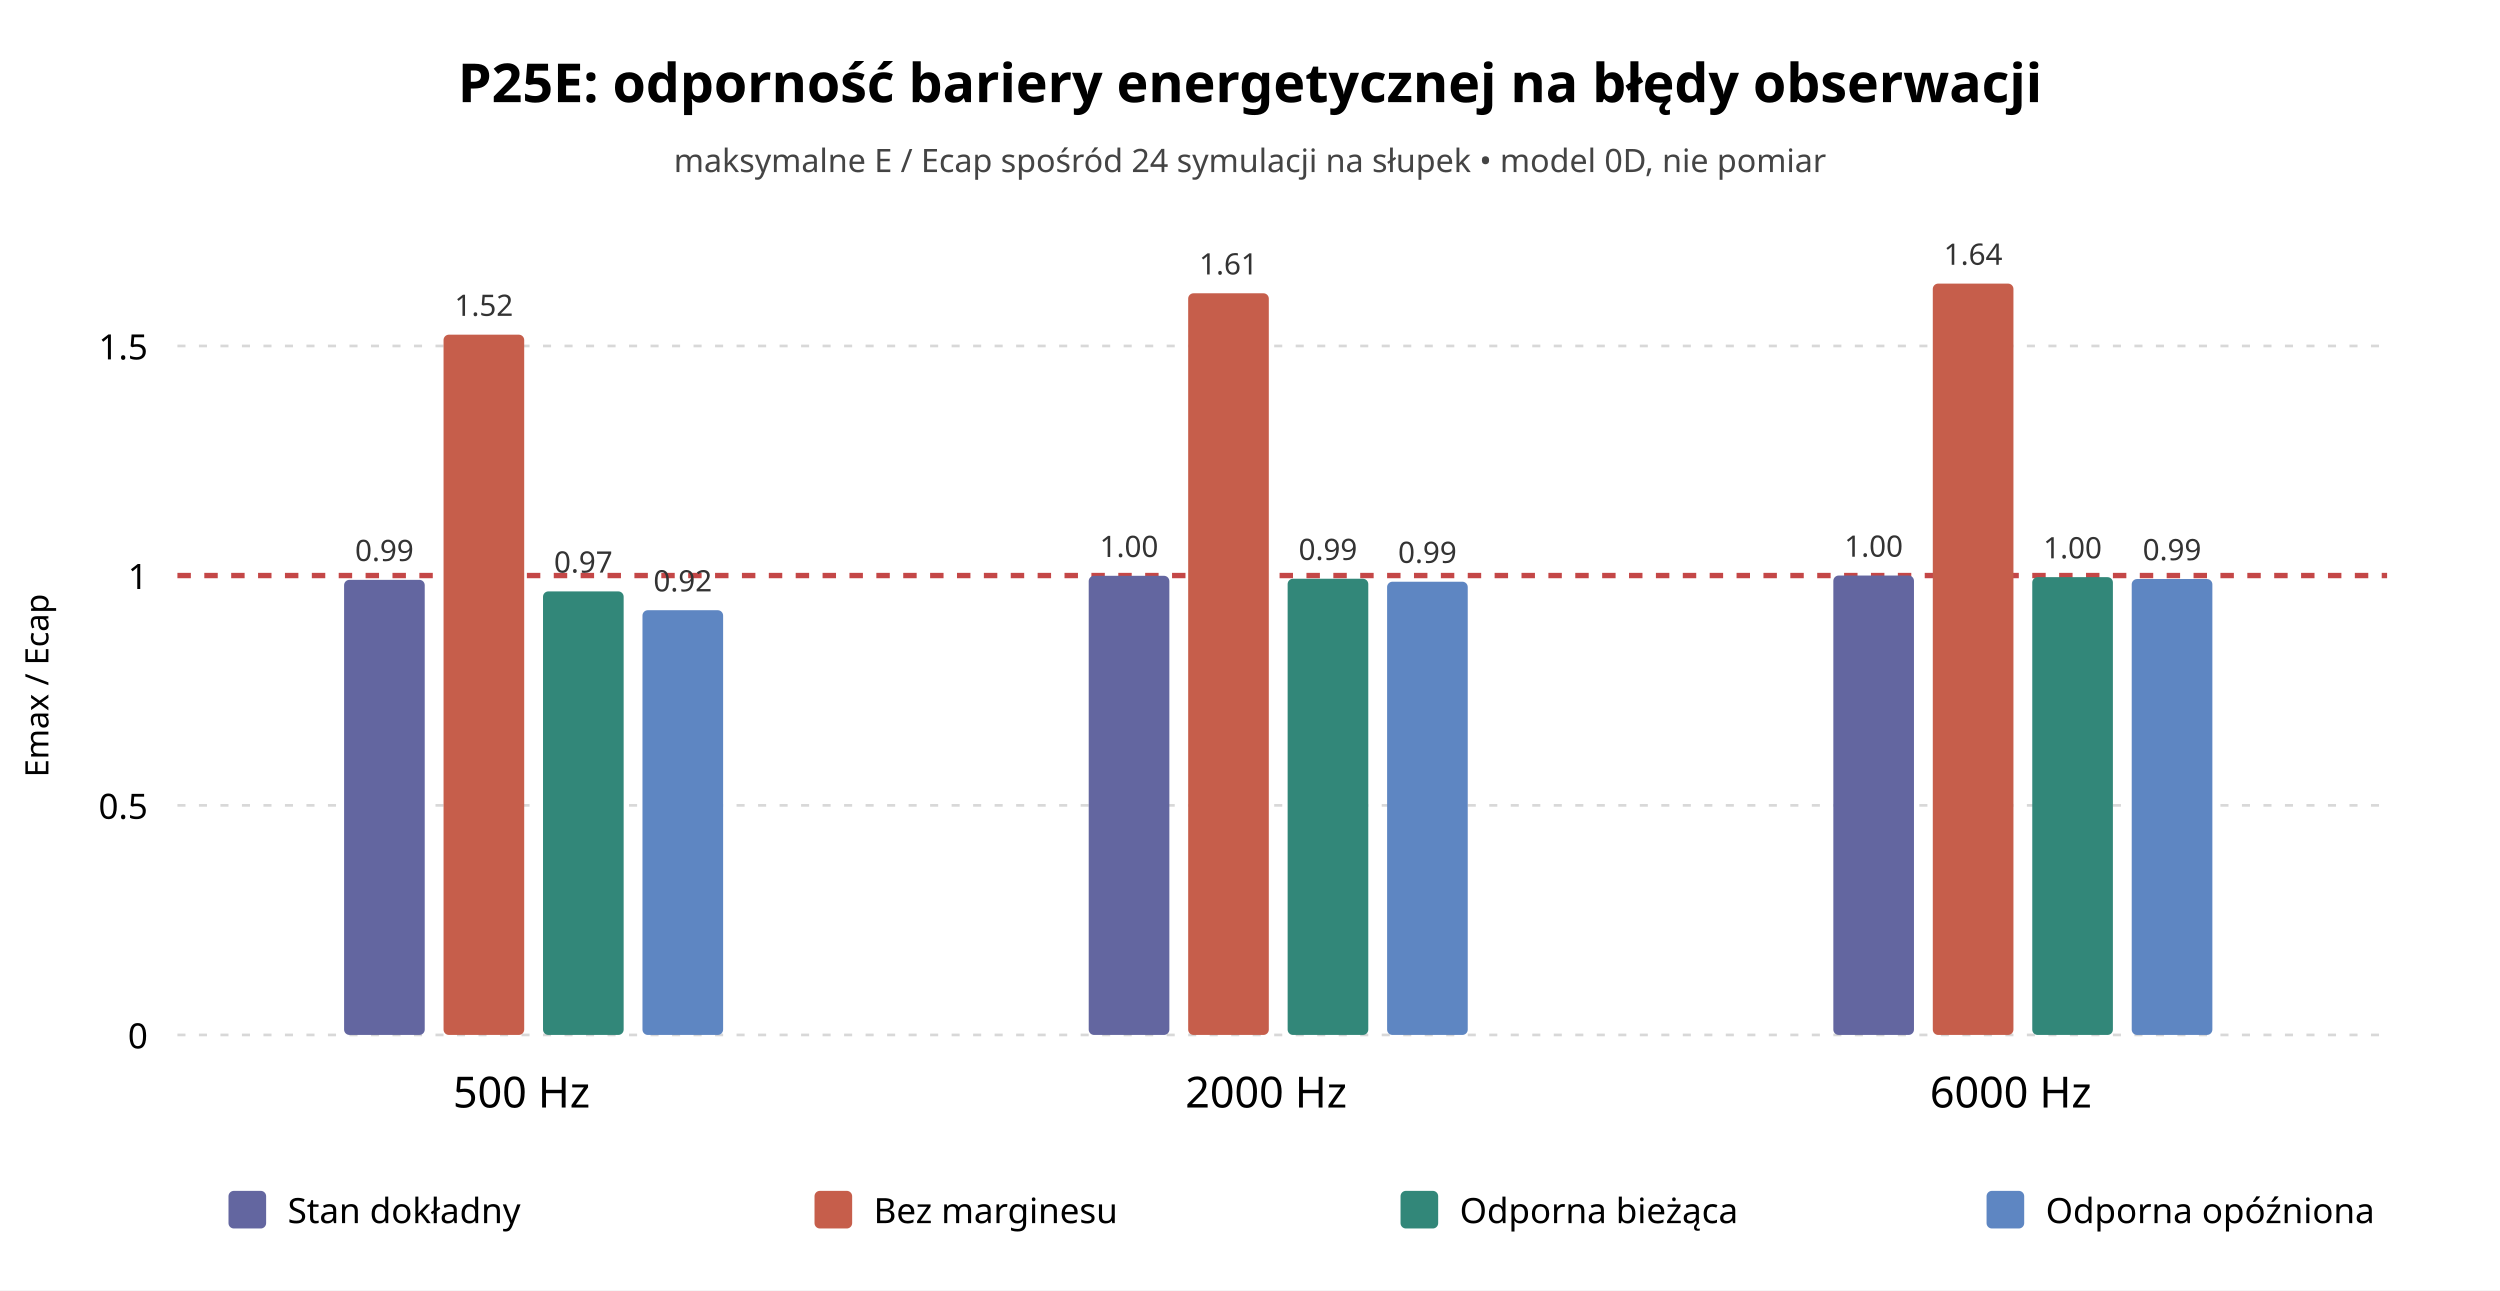
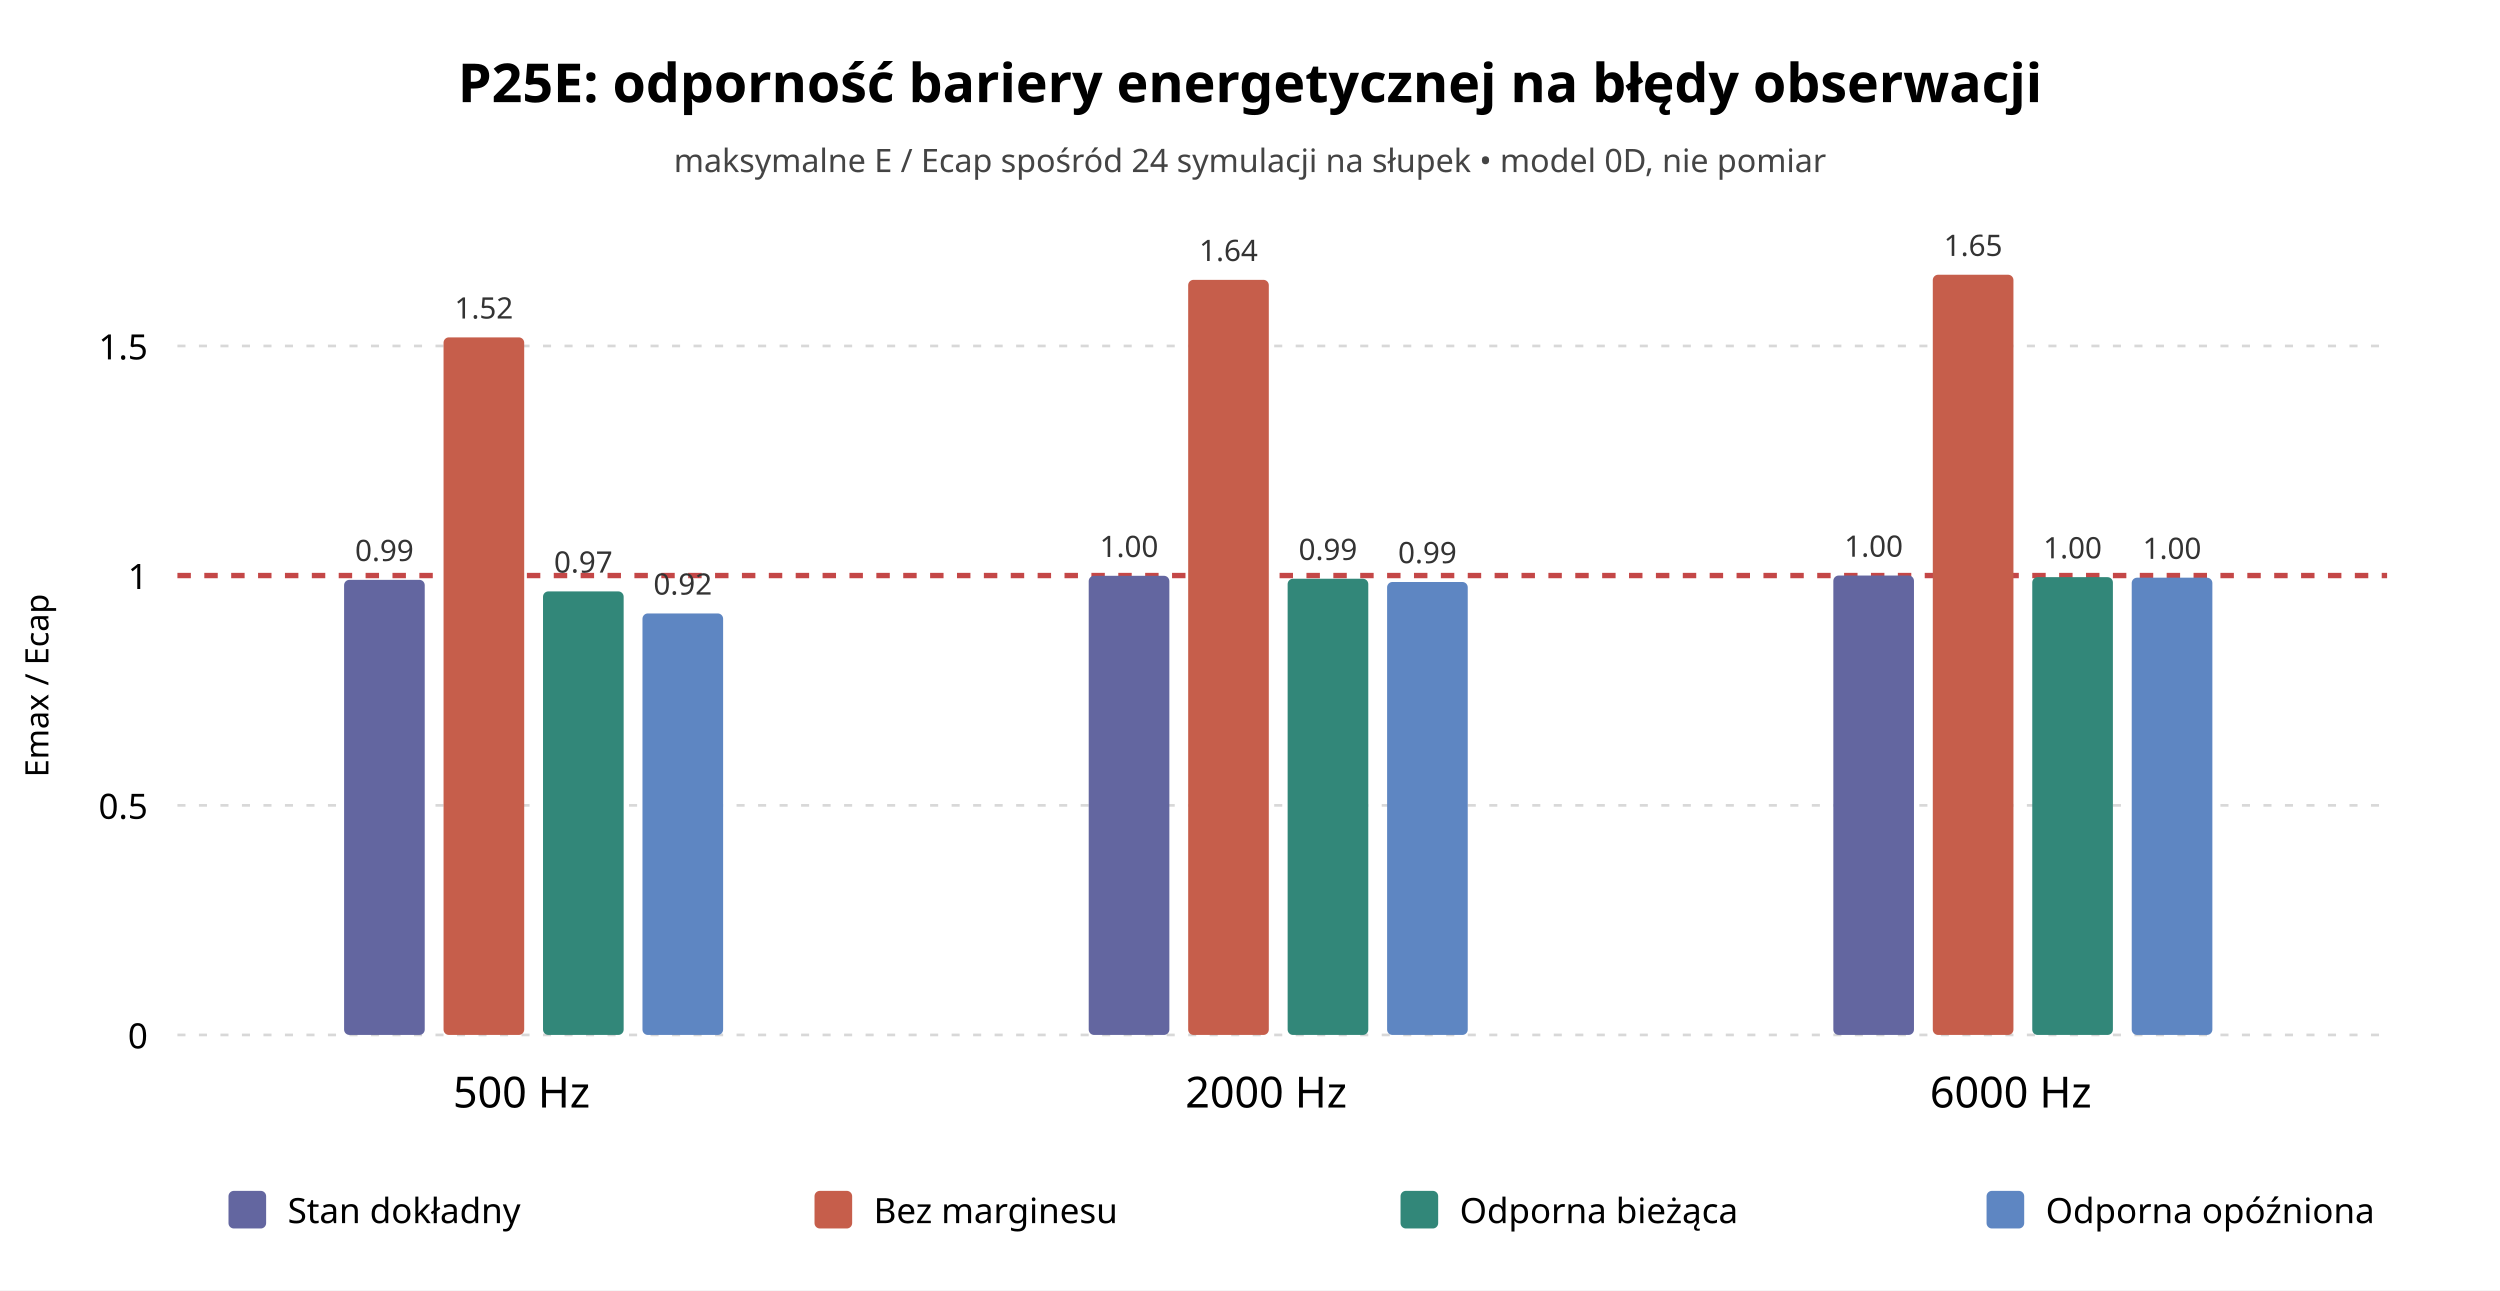
<svg xmlns="http://www.w3.org/2000/svg" viewBox="0 0 930 480" width="930" height="480" role="img" aria-label="Porównanie maksymalnej energii do limitu w scenariuszach P25E">
  <rect width="930" height="480" fill="white" />
  <text x="465" y="38" text-anchor="middle" font-family="sans-serif" font-size="20" font-weight="bold">P25E: odporność bariery energetycznej na błędy obserwacji</text>
  <text x="465" y="64" text-anchor="middle" font-family="sans-serif" font-size="12" fill="#444">maksymalne E / Ecap spośród 24 symulacji na słupek • model 0D, nie pomiar</text>
  <line x1="66" y1="385.0" x2="888" y2="385.0" stroke="#d8d8d8" stroke-width="1" stroke-dasharray="3,5" />
  <text x="55" y="390.0" text-anchor="end" font-family="sans-serif" font-size="13">0</text>
  <line x1="66" y1="299.6" x2="888" y2="299.6" stroke="#d8d8d8" stroke-width="1" stroke-dasharray="3,5" />
  <text x="55" y="304.6" text-anchor="end" font-family="sans-serif" font-size="13">0.5</text>
  <line x1="66" y1="214.1" x2="888" y2="214.1" stroke="#c44747" stroke-width="2" stroke-dasharray="5,5" />
  <text x="55" y="219.1" text-anchor="end" font-family="sans-serif" font-size="13">1</text>
  <line x1="66" y1="128.7" x2="888" y2="128.7" stroke="#d8d8d8" stroke-width="1" stroke-dasharray="3,5" />
  <text x="55" y="133.7" text-anchor="end" font-family="sans-serif" font-size="13">1.5</text>
  <text x="194" y="412" text-anchor="middle" font-family="sans-serif" font-size="16">500 Hz</text>
  <rect x="128" y="215.7" width="30" height="169.3" fill="#6366a0" rx="2" />
  <text x="143" y="208.7" font-family="sans-serif" text-anchor="middle" font-size="11" fill="#333">0.99</text>
-   <rect x="165" y="124.5" width="30" height="260.5" fill="#c65e4b" rx="2" />
-   <text x="180" y="117.5" font-family="sans-serif" text-anchor="middle" font-size="11" fill="#333">1.52</text>
+   <rect x="165" y="125.5" width="30" height="259.5" fill="#c65e4b" rx="2" />
+   <text x="180" y="118.5" font-family="sans-serif" text-anchor="middle" font-size="11" fill="#333">1.52</text>
  <rect x="202" y="220.0" width="30" height="165.0" fill="#328779" rx="2" />
  <text x="217" y="213.0" font-family="sans-serif" text-anchor="middle" font-size="11" fill="#333">0.97</text>
-   <rect x="239" y="227.0" width="30" height="158.0" fill="#5e86c2" rx="2" />
-   <text x="254" y="220.0" font-family="sans-serif" text-anchor="middle" font-size="11" fill="#333">0.92</text>
+   <rect x="239" y="228.2" width="30" height="156.8" fill="#5e86c2" rx="2" />
+   <text x="254" y="221.2" font-family="sans-serif" text-anchor="middle" font-size="11" fill="#333">0.92</text>
  <text x="471" y="412" text-anchor="middle" font-family="sans-serif" font-size="16">2000 Hz</text>
  <rect x="405" y="214.2" width="30" height="170.8" fill="#6366a0" rx="2" />
  <text x="420" y="207.2" font-family="sans-serif" text-anchor="middle" font-size="11" fill="#333">1.00</text>
-   <rect x="442" y="109.1" width="30" height="275.9" fill="#c65e4b" rx="2" />
-   <text x="457" y="102.1" font-family="sans-serif" text-anchor="middle" font-size="11" fill="#333">1.61</text>
+   <rect x="442" y="104.1" width="30" height="280.9" fill="#c65e4b" rx="2" />
+   <text x="457" y="97.1" font-family="sans-serif" text-anchor="middle" font-size="11" fill="#333">1.64</text>
  <rect x="479" y="215.3" width="30" height="169.7" fill="#328779" rx="2" />
  <text x="494" y="208.3" font-family="sans-serif" text-anchor="middle" font-size="11" fill="#333">0.99</text>
-   <rect x="516" y="216.4" width="30" height="168.6" fill="#5e86c2" rx="2" />
-   <text x="531" y="209.4" font-family="sans-serif" text-anchor="middle" font-size="11" fill="#333">0.99</text>
+   <rect x="516" y="216.5" width="30" height="168.5" fill="#5e86c2" rx="2" />
+   <text x="531" y="209.5" font-family="sans-serif" text-anchor="middle" font-size="11" fill="#333">0.99</text>
  <text x="748" y="412" text-anchor="middle" font-family="sans-serif" font-size="16">6000 Hz</text>
  <rect x="682" y="214.1" width="30" height="170.9" fill="#6366a0" rx="2" />
  <text x="697" y="207.1" font-family="sans-serif" text-anchor="middle" font-size="11" fill="#333">1.00</text>
-   <rect x="719" y="105.5" width="30" height="279.5" fill="#c65e4b" rx="2" />
-   <text x="734" y="98.5" font-family="sans-serif" text-anchor="middle" font-size="11" fill="#333">1.64</text>
+   <rect x="719" y="102.2" width="30" height="282.8" fill="#c65e4b" rx="2" />
+   <text x="734" y="95.2" font-family="sans-serif" text-anchor="middle" font-size="11" fill="#333">1.65</text>
  <rect x="756" y="214.7" width="30" height="170.3" fill="#328779" rx="2" />
  <text x="771" y="207.7" font-family="sans-serif" text-anchor="middle" font-size="11" fill="#333">1.00</text>
-   <rect x="793" y="215.4" width="30" height="169.6" fill="#5e86c2" rx="2" />
-   <text x="808" y="208.4" font-family="sans-serif" text-anchor="middle" font-size="11" fill="#333">0.99</text>
+   <rect x="793" y="214.9" width="30" height="170.1" fill="#5e86c2" rx="2" />
+   <text x="808" y="207.9" font-family="sans-serif" text-anchor="middle" font-size="11" fill="#333">1.00</text>
  <rect x="85" y="443" width="14" height="14" fill="#6366a0" rx="2" />
  <text x="107" y="455" font-family="sans-serif" font-size="13">Stan dokładny</text>
  <rect x="303" y="443" width="14" height="14" fill="#c65e4b" rx="2" />
  <text x="325" y="455" font-family="sans-serif" font-size="13">Bez marginesu</text>
  <rect x="521" y="443" width="14" height="14" fill="#328779" rx="2" />
  <text x="543" y="455" font-family="sans-serif" font-size="13">Odporna bieżąca</text>
  <rect x="739" y="443" width="14" height="14" fill="#5e86c2" rx="2" />
  <text x="761" y="455" font-family="sans-serif" font-size="13">Odporna opóźniona</text>
  <text x="18" y="255" transform="rotate(-90,18,255)" text-anchor="middle" font-family="sans-serif" font-size="12">Emax / Ecap</text>
</svg>
